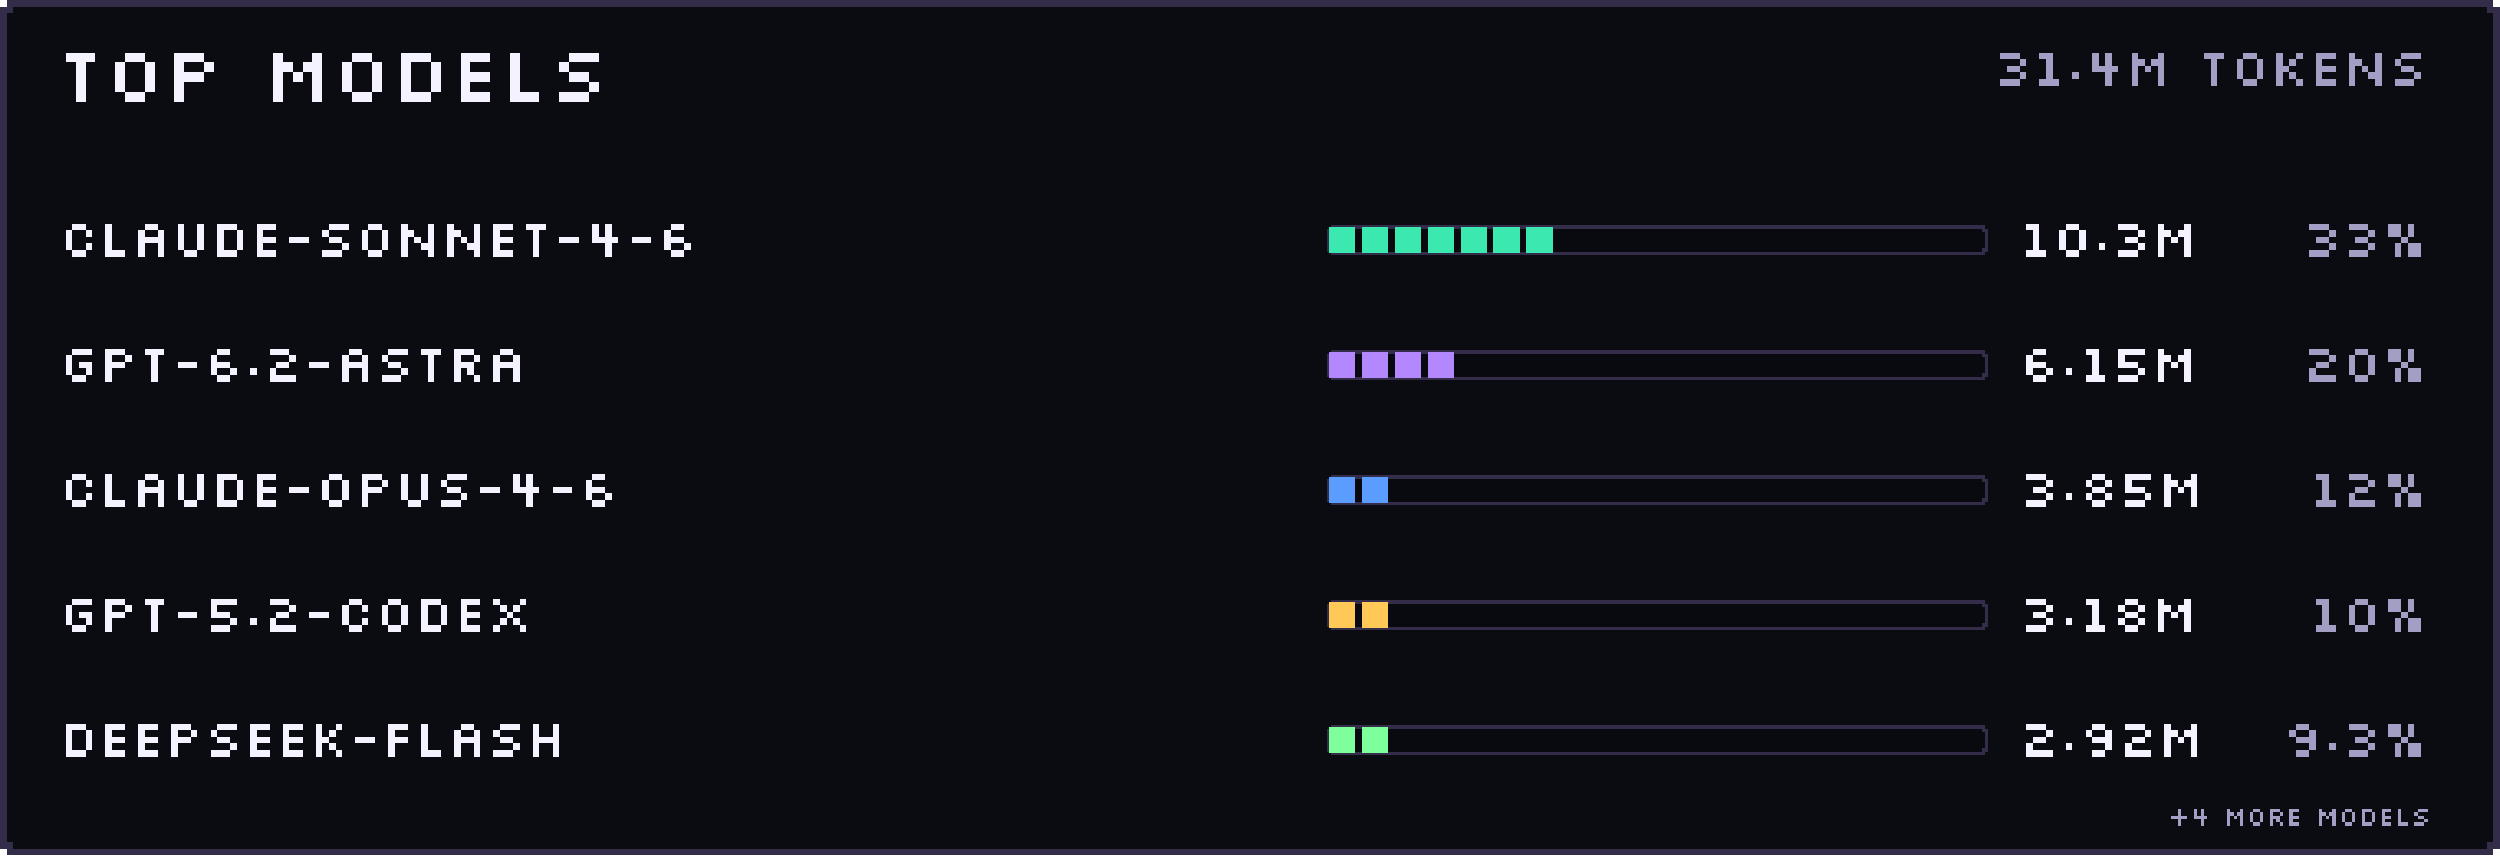
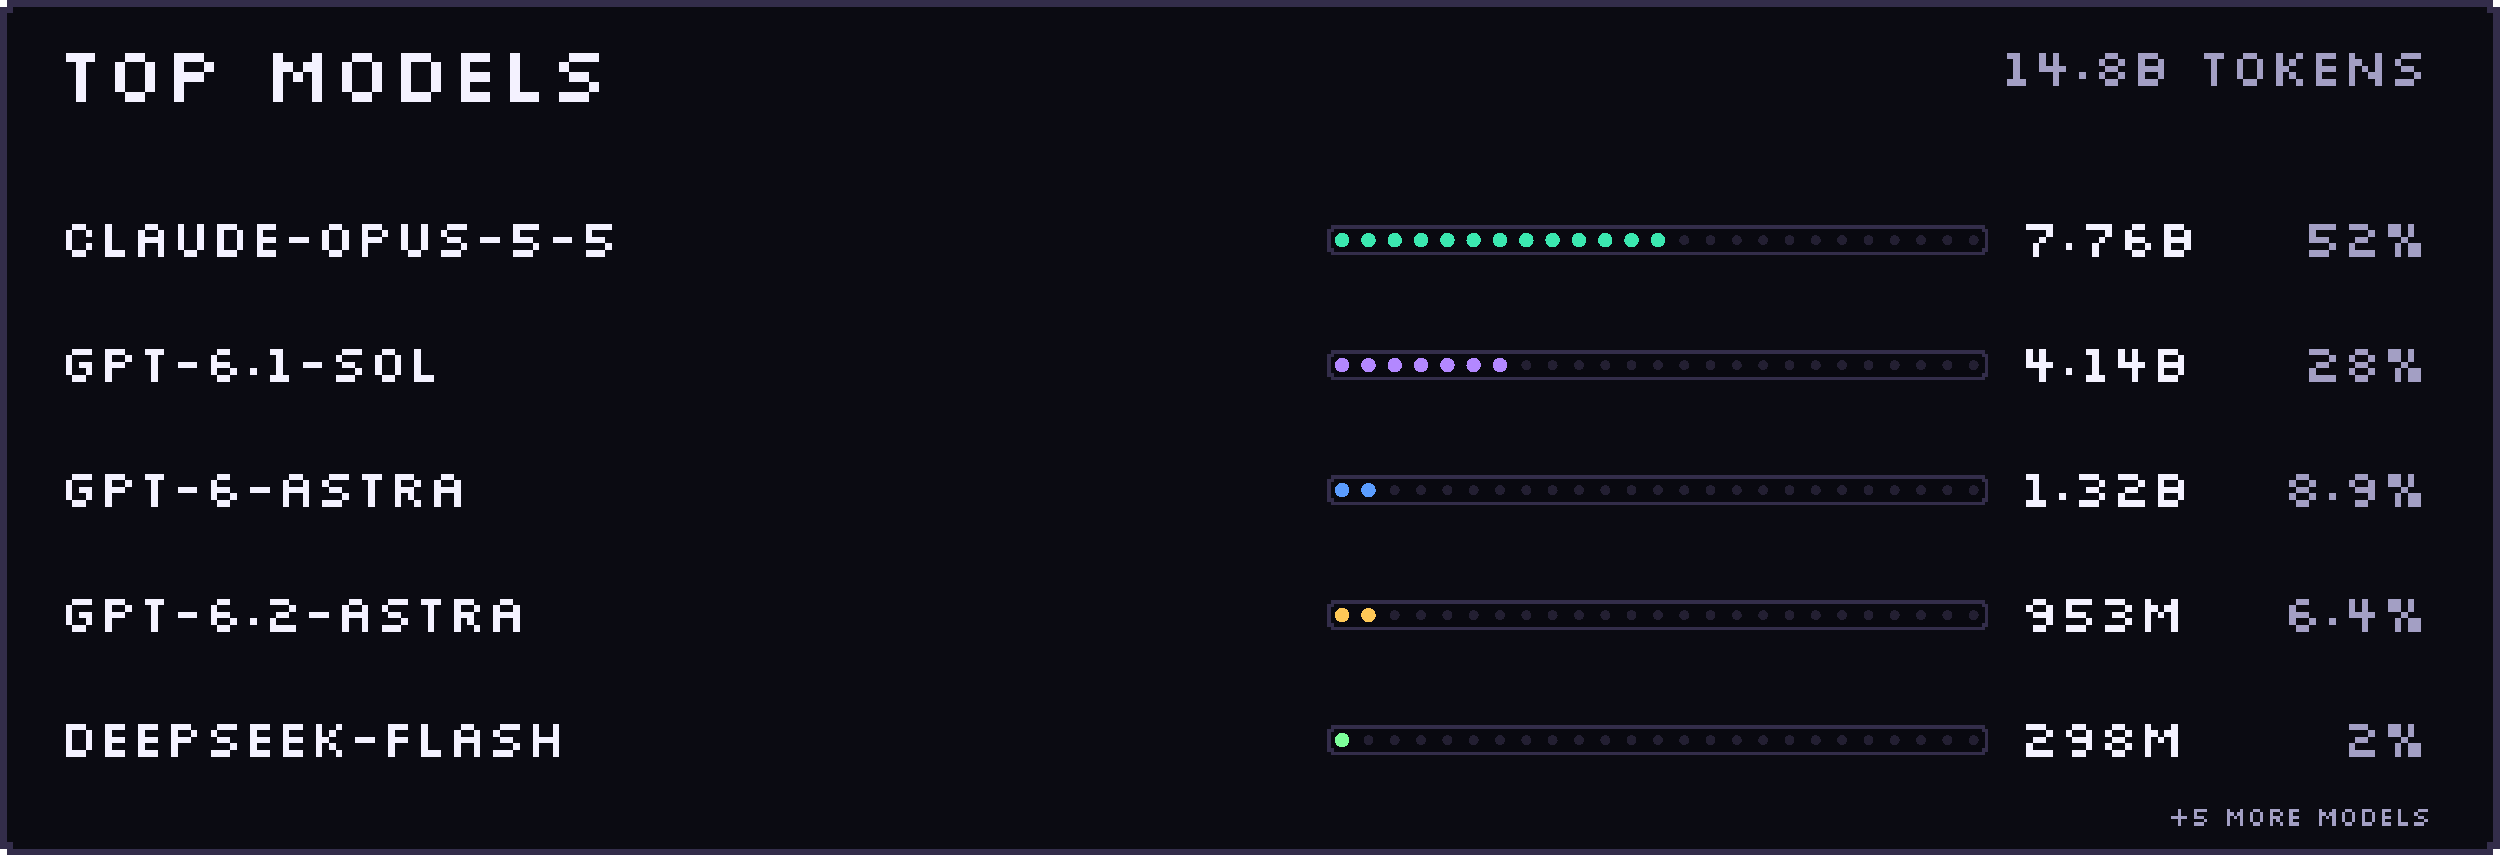
<svg xmlns="http://www.w3.org/2000/svg" width="760" height="260" viewBox="0 0 760 260" role="img" aria-labelledby="ti-chart-title ti-chart-desc">
  <g shape-rendering="crispEdges">
    <path d="M2 0h756v2h2v256h-2v2h-756v-2h-2v-256h2z" fill="#0b0b12" />
    <path d="M3 1h754v2h2v254h-2v2h-754v-2h-2v-254h2z" fill="none" stroke="#332d4a" stroke-width="2" shape-rendering="crispEdges" />
    <path d="M20 16h9v3h-9zM23 19h3v3h-3zM23 22h3v3h-3zM23 25h3v3h-3zM23 28h3v3h-3zM38 16h6v3h-6zM35 19h3v3h-3zM44 19h3v3h-3zM35 22h3v3h-3zM44 22h3v3h-3zM35 25h3v3h-3zM44 25h3v3h-3zM38 28h6v3h-6zM53 16h9v3h-9zM53 19h3v3h-3zM62 19h3v3h-3zM53 22h9v3h-9zM53 25h3v3h-3zM53 28h3v3h-3zM83 16h3v3h-3zM95 16h3v3h-3zM83 19h6v3h-6zM92 19h6v3h-6zM83 22h3v3h-3zM89 22h3v3h-3zM95 22h3v3h-3zM83 25h3v3h-3zM95 25h3v3h-3zM83 28h3v3h-3zM95 28h3v3h-3zM107 16h6v3h-6zM104 19h3v3h-3zM113 19h3v3h-3zM104 22h3v3h-3zM113 22h3v3h-3zM104 25h3v3h-3zM113 25h3v3h-3zM107 28h6v3h-6zM122 16h9v3h-9zM122 19h3v3h-3zM131 19h3v3h-3zM122 22h3v3h-3zM131 22h3v3h-3zM122 25h3v3h-3zM131 25h3v3h-3zM122 28h9v3h-9zM140 16h9v3h-9zM140 19h3v3h-3zM140 22h9v3h-9zM140 25h3v3h-3zM140 28h9v3h-9zM155 16h3v3h-3zM155 19h3v3h-3zM155 22h3v3h-3zM155 25h3v3h-3zM155 28h9v3h-9zM173 16h9v3h-9zM170 19h3v3h-3zM173 22h6v3h-6zM179 25h3v3h-3zM170 28h9v3h-9z" fill="#f4f2ff" shape-rendering="crispEdges" />
-     <path d="M608 16h6v2h-6zM614 18h2v2h-2zM610 20h4v2h-4zM614 22h2v2h-2zM608 24h6v2h-6zM620 16h4v2h-4zM622 18h2v2h-2zM622 20h2v2h-2zM622 22h2v2h-2zM620 24h6v2h-6zM630 22h2v2h-2zM636 16h2v2h-2zM640 16h2v2h-2zM636 18h2v2h-2zM640 18h2v2h-2zM636 20h8v2h-8zM640 22h2v2h-2zM640 24h2v2h-2zM648 16h2v2h-2zM656 16h2v2h-2zM648 18h4v2h-4zM654 18h4v2h-4zM648 20h2v2h-2zM652 20h2v2h-2zM656 20h2v2h-2zM648 22h2v2h-2zM656 22h2v2h-2zM648 24h2v2h-2zM656 24h2v2h-2zM670 16h6v2h-6zM672 18h2v2h-2zM672 20h2v2h-2zM672 22h2v2h-2zM672 24h2v2h-2zM682 16h4v2h-4zM680 18h2v2h-2zM686 18h2v2h-2zM680 20h2v2h-2zM686 20h2v2h-2zM680 22h2v2h-2zM686 22h2v2h-2zM682 24h4v2h-4zM692 16h2v2h-2zM698 16h2v2h-2zM692 18h2v2h-2zM696 18h2v2h-2zM692 20h4v2h-4zM692 22h2v2h-2zM696 22h2v2h-2zM692 24h2v2h-2zM698 24h2v2h-2zM704 16h6v2h-6zM704 18h2v2h-2zM704 20h6v2h-6zM704 22h2v2h-2zM704 24h6v2h-6zM714 16h2v2h-2zM722 16h2v2h-2zM714 18h4v2h-4zM722 18h2v2h-2zM714 20h2v2h-2zM718 20h2v2h-2zM722 20h2v2h-2zM714 22h2v2h-2zM720 22h4v2h-4zM714 24h2v2h-2zM722 24h2v2h-2zM730 16h6v2h-6zM728 18h2v2h-2zM730 20h4v2h-4zM734 22h2v2h-2zM728 24h6v2h-6z" fill="#a39fc4" shape-rendering="crispEdges" />
-     <path d="M662 246h1v1h-1zM662 247h1v1h-1zM660 248h5v1h-5zM662 249h1v1h-1zM662 250h1v1h-1zM667 246h1v1h-1zM669 246h1v1h-1zM667 247h1v1h-1zM669 247h1v1h-1zM667 248h4v1h-4zM669 249h1v1h-1zM669 250h1v1h-1zM677 246h1v1h-1zM681 246h1v1h-1zM677 247h2v1h-2zM680 247h2v1h-2zM677 248h1v1h-1zM679 248h1v1h-1zM681 248h1v1h-1zM677 249h1v1h-1zM681 249h1v1h-1zM677 250h1v1h-1zM681 250h1v1h-1zM685 246h2v1h-2zM684 247h1v1h-1zM687 247h1v1h-1zM684 248h1v1h-1zM687 248h1v1h-1zM684 249h1v1h-1zM687 249h1v1h-1zM685 250h2v1h-2zM690 246h3v1h-3zM690 247h1v1h-1zM693 247h1v1h-1zM690 248h3v1h-3zM690 249h1v1h-1zM692 249h1v1h-1zM690 250h1v1h-1zM693 250h1v1h-1zM696 246h3v1h-3zM696 247h1v1h-1zM696 248h3v1h-3zM696 249h1v1h-1zM696 250h3v1h-3zM705 246h1v1h-1zM709 246h1v1h-1zM705 247h2v1h-2zM708 247h2v1h-2zM705 248h1v1h-1zM707 248h1v1h-1zM709 248h1v1h-1zM705 249h1v1h-1zM709 249h1v1h-1zM705 250h1v1h-1zM709 250h1v1h-1zM713 246h2v1h-2zM712 247h1v1h-1zM715 247h1v1h-1zM712 248h1v1h-1zM715 248h1v1h-1zM712 249h1v1h-1zM715 249h1v1h-1zM713 250h2v1h-2zM718 246h3v1h-3zM718 247h1v1h-1zM721 247h1v1h-1zM718 248h1v1h-1zM721 248h1v1h-1zM718 249h1v1h-1zM721 249h1v1h-1zM718 250h3v1h-3zM724 246h3v1h-3zM724 247h1v1h-1zM724 248h3v1h-3zM724 249h1v1h-1zM724 250h3v1h-3zM729 246h1v1h-1zM729 247h1v1h-1zM729 248h1v1h-1zM729 249h1v1h-1zM729 250h3v1h-3zM735 246h3v1h-3zM734 247h1v1h-1zM735 248h2v1h-2zM737 249h1v1h-1zM734 250h3v1h-3z" fill="#a39fc4" shape-rendering="crispEdges" />
-     <path d="M22 68h4v2h-4zM20 70h2v2h-2zM26 70h2v2h-2zM20 72h2v2h-2zM20 74h2v2h-2zM26 74h2v2h-2zM22 76h4v2h-4zM32 68h2v2h-2zM32 70h2v2h-2zM32 72h2v2h-2zM32 74h2v2h-2zM32 76h6v2h-6zM44 68h4v2h-4zM42 70h2v2h-2zM48 70h2v2h-2zM42 72h8v2h-8zM42 74h2v2h-2zM48 74h2v2h-2zM42 76h2v2h-2zM48 76h2v2h-2zM54 68h2v2h-2zM60 68h2v2h-2zM54 70h2v2h-2zM60 70h2v2h-2zM54 72h2v2h-2zM60 72h2v2h-2zM54 74h2v2h-2zM60 74h2v2h-2zM56 76h4v2h-4zM66 68h6v2h-6zM66 70h2v2h-2zM72 70h2v2h-2zM66 72h2v2h-2zM72 72h2v2h-2zM66 74h2v2h-2zM72 74h2v2h-2zM66 76h6v2h-6zM78 68h6v2h-6zM78 70h2v2h-2zM78 72h6v2h-6zM78 74h2v2h-2zM78 76h6v2h-6zM88 72h6v2h-6zM100 68h6v2h-6zM98 70h2v2h-2zM100 72h4v2h-4zM104 74h2v2h-2zM98 76h6v2h-6zM112 68h4v2h-4zM110 70h2v2h-2zM116 70h2v2h-2zM110 72h2v2h-2zM116 72h2v2h-2zM110 74h2v2h-2zM116 74h2v2h-2zM112 76h4v2h-4zM122 68h2v2h-2zM130 68h2v2h-2zM122 70h4v2h-4zM130 70h2v2h-2zM122 72h2v2h-2zM126 72h2v2h-2zM130 72h2v2h-2zM122 74h2v2h-2zM128 74h4v2h-4zM122 76h2v2h-2zM130 76h2v2h-2zM136 68h2v2h-2zM144 68h2v2h-2zM136 70h4v2h-4zM144 70h2v2h-2zM136 72h2v2h-2zM140 72h2v2h-2zM144 72h2v2h-2zM136 74h2v2h-2zM142 74h4v2h-4zM136 76h2v2h-2zM144 76h2v2h-2zM150 68h6v2h-6zM150 70h2v2h-2zM150 72h6v2h-6zM150 74h2v2h-2zM150 76h6v2h-6zM160 68h6v2h-6zM162 70h2v2h-2zM162 72h2v2h-2zM162 74h2v2h-2zM162 76h2v2h-2zM170 72h6v2h-6zM180 68h2v2h-2zM184 68h2v2h-2zM180 70h2v2h-2zM184 70h2v2h-2zM180 72h8v2h-8zM184 74h2v2h-2zM184 76h2v2h-2zM192 72h6v2h-6zM204 68h4v2h-4zM202 70h2v2h-2zM202 72h6v2h-6zM202 74h2v2h-2zM208 74h2v2h-2zM204 76h4v2h-4z" fill="#f4f2ff" shape-rendering="crispEdges" />
+     <path d="M610 16h4v2h-4zM612 18h2v2h-2zM612 20h2v2h-2zM612 22h2v2h-2zM610 24h6v2h-6zM620 16h2v2h-2zM624 16h2v2h-2zM620 18h2v2h-2zM624 18h2v2h-2zM620 20h8v2h-8zM624 22h2v2h-2zM624 24h2v2h-2zM632 22h2v2h-2zM640 16h4v2h-4zM638 18h2v2h-2zM644 18h2v2h-2zM640 20h4v2h-4zM638 22h2v2h-2zM644 22h2v2h-2zM640 24h4v2h-4zM650 16h6v2h-6zM650 18h2v2h-2zM656 18h2v2h-2zM650 20h8v2h-8zM650 22h2v2h-2zM656 22h2v2h-2zM650 24h6v2h-6zM670 16h6v2h-6zM672 18h2v2h-2zM672 20h2v2h-2zM672 22h2v2h-2zM672 24h2v2h-2zM682 16h4v2h-4zM680 18h2v2h-2zM686 18h2v2h-2zM680 20h2v2h-2zM686 20h2v2h-2zM680 22h2v2h-2zM686 22h2v2h-2zM682 24h4v2h-4zM692 16h2v2h-2zM698 16h2v2h-2zM692 18h2v2h-2zM696 18h2v2h-2zM692 20h4v2h-4zM692 22h2v2h-2zM696 22h2v2h-2zM692 24h2v2h-2zM698 24h2v2h-2zM704 16h6v2h-6zM704 18h2v2h-2zM704 20h6v2h-6zM704 22h2v2h-2zM704 24h6v2h-6zM714 16h2v2h-2zM722 16h2v2h-2zM714 18h4v2h-4zM722 18h2v2h-2zM714 20h2v2h-2zM718 20h2v2h-2zM722 20h2v2h-2zM714 22h2v2h-2zM720 22h4v2h-4zM714 24h2v2h-2zM722 24h2v2h-2zM730 16h6v2h-6zM728 18h2v2h-2zM730 20h4v2h-4zM734 22h2v2h-2zM728 24h6v2h-6z" fill="#a39fc4" shape-rendering="crispEdges" />
+     <path d="M662 246h1v1h-1zM662 247h1v1h-1zM660 248h5v1h-5zM662 249h1v1h-1zM662 250h1v1h-1zM667 246h4v1h-4zM667 247h1v1h-1zM667 248h3v1h-3zM670 249h1v1h-1zM667 250h3v1h-3zM677 246h1v1h-1zM681 246h1v1h-1zM677 247h2v1h-2zM680 247h2v1h-2zM677 248h1v1h-1zM679 248h1v1h-1zM681 248h1v1h-1zM677 249h1v1h-1zM681 249h1v1h-1zM677 250h1v1h-1zM681 250h1v1h-1zM685 246h2v1h-2zM684 247h1v1h-1zM687 247h1v1h-1zM684 248h1v1h-1zM687 248h1v1h-1zM684 249h1v1h-1zM687 249h1v1h-1zM685 250h2v1h-2zM690 246h3v1h-3zM690 247h1v1h-1zM693 247h1v1h-1zM690 248h3v1h-3zM690 249h1v1h-1zM692 249h1v1h-1zM690 250h1v1h-1zM693 250h1v1h-1zM696 246h3v1h-3zM696 247h1v1h-1zM696 248h3v1h-3zM696 249h1v1h-1zM696 250h3v1h-3zM705 246h1v1h-1zM709 246h1v1h-1zM705 247h2v1h-2zM708 247h2v1h-2zM705 248h1v1h-1zM707 248h1v1h-1zM709 248h1v1h-1zM705 249h1v1h-1zM709 249h1v1h-1zM705 250h1v1h-1zM709 250h1v1h-1zM713 246h2v1h-2zM712 247h1v1h-1zM715 247h1v1h-1zM712 248h1v1h-1zM715 248h1v1h-1zM712 249h1v1h-1zM715 249h1v1h-1zM713 250h2v1h-2zM718 246h3v1h-3zM718 247h1v1h-1zM721 247h1v1h-1zM718 248h1v1h-1zM721 248h1v1h-1zM718 249h1v1h-1zM721 249h1v1h-1zM718 250h3v1h-3zM724 246h3v1h-3zM724 247h1v1h-1zM724 248h3v1h-3zM724 249h1v1h-1zM724 250h3v1h-3zM729 246h1v1h-1zM729 247h1v1h-1zM729 248h1v1h-1zM729 249h1v1h-1zM729 250h3v1h-3zM735 246h3v1h-3zM734 247h1v1h-1zM735 248h2v1h-2zM737 249h1v1h-1zM734 250h3v1h-3z" fill="#a39fc4" shape-rendering="crispEdges" />
+     <path d="M22 68h4v2h-4zM20 70h2v2h-2zM26 70h2v2h-2zM20 72h2v2h-2zM20 74h2v2h-2zM26 74h2v2h-2zM22 76h4v2h-4zM32 68h2v2h-2zM32 70h2v2h-2zM32 72h2v2h-2zM32 74h2v2h-2zM32 76h6v2h-6zM44 68h4v2h-4zM42 70h2v2h-2zM48 70h2v2h-2zM42 72h8v2h-8zM42 74h2v2h-2zM48 74h2v2h-2zM42 76h2v2h-2zM48 76h2v2h-2zM54 68h2v2h-2zM60 68h2v2h-2zM54 70h2v2h-2zM60 70h2v2h-2zM54 72h2v2h-2zM60 72h2v2h-2zM54 74h2v2h-2zM60 74h2v2h-2zM56 76h4v2h-4zM66 68h6v2h-6zM66 70h2v2h-2zM72 70h2v2h-2zM66 72h2v2h-2zM72 72h2v2h-2zM66 74h2v2h-2zM72 74h2v2h-2zM66 76h6v2h-6zM78 68h6v2h-6zM78 70h2v2h-2zM78 72h6v2h-6zM78 74h2v2h-2zM78 76h6v2h-6zM88 72h6v2h-6zM100 68h4v2h-4zM98 70h2v2h-2zM104 70h2v2h-2zM98 72h2v2h-2zM104 72h2v2h-2zM98 74h2v2h-2zM104 74h2v2h-2zM100 76h4v2h-4zM110 68h6v2h-6zM110 70h2v2h-2zM116 70h2v2h-2zM110 72h6v2h-6zM110 74h2v2h-2zM110 76h2v2h-2zM122 68h2v2h-2zM128 68h2v2h-2zM122 70h2v2h-2zM128 70h2v2h-2zM122 72h2v2h-2zM128 72h2v2h-2zM122 74h2v2h-2zM128 74h2v2h-2zM124 76h4v2h-4zM136 68h6v2h-6zM134 70h2v2h-2zM136 72h4v2h-4zM140 74h2v2h-2zM134 76h6v2h-6zM146 72h6v2h-6zM156 68h8v2h-8zM156 70h2v2h-2zM156 72h6v2h-6zM162 74h2v2h-2zM156 76h6v2h-6zM168 72h6v2h-6zM178 68h8v2h-8zM178 70h2v2h-2zM178 72h6v2h-6zM184 74h2v2h-2zM178 76h6v2h-6z" fill="#f4f2ff" shape-rendering="crispEdges" />
    <path d="M405 69h198v1h1v6h-1v1h-198v-1h-1v-6h1z" fill="#090910" />
    <path d="M405 69h198v1h1v6h-1v1h-198v-1h-1v-6h1z" fill="none" stroke="#332d4a" stroke-width="1" shape-rendering="crispEdges" />
-     <rect x="404" y="69" width="8" height="8" fill="#3be8b0" />
-     <rect x="414" y="69" width="8" height="8" fill="#3be8b0" />
-     <rect x="424" y="69" width="8" height="8" fill="#3be8b0" />
-     <rect x="434" y="69" width="8" height="8" fill="#3be8b0" />
-     <rect x="444" y="69" width="8" height="8" fill="#3be8b0" />
-     <rect x="454" y="69" width="8" height="8" fill="#3be8b0" />
-     <rect x="464" y="69" width="8" height="8" fill="#3be8b0" />
-     <path d="M616 68h4v2h-4zM618 70h2v2h-2zM618 72h2v2h-2zM618 74h2v2h-2zM616 76h6v2h-6zM628 68h4v2h-4zM626 70h2v2h-2zM632 70h2v2h-2zM626 72h2v2h-2zM632 72h2v2h-2zM626 74h2v2h-2zM632 74h2v2h-2zM628 76h4v2h-4zM638 74h2v2h-2zM644 68h6v2h-6zM650 70h2v2h-2zM646 72h4v2h-4zM650 74h2v2h-2zM644 76h6v2h-6zM656 68h2v2h-2zM664 68h2v2h-2zM656 70h4v2h-4zM662 70h4v2h-4zM656 72h2v2h-2zM660 72h2v2h-2zM664 72h2v2h-2zM656 74h2v2h-2zM664 74h2v2h-2zM656 76h2v2h-2zM664 76h2v2h-2z" fill="#f4f2ff" shape-rendering="crispEdges" />
-     <path d="M702 68h6v2h-6zM708 70h2v2h-2zM704 72h4v2h-4zM708 74h2v2h-2zM702 76h6v2h-6zM714 68h6v2h-6zM720 70h2v2h-2zM716 72h4v2h-4zM720 74h2v2h-2zM714 76h6v2h-6zM726 68h4v2h-4zM732 68h2v2h-2zM726 70h4v2h-4zM732 70h2v2h-2zM730 72h2v2h-2zM728 74h2v2h-2zM732 74h4v2h-4zM728 76h2v2h-2zM732 76h4v2h-4z" fill="#a39fc4" shape-rendering="crispEdges" />
-     <path d="M22 106h6v2h-6zM20 108h2v2h-2zM20 110h2v2h-2zM24 110h4v2h-4zM20 112h2v2h-2zM26 112h2v2h-2zM22 114h4v2h-4zM32 106h6v2h-6zM32 108h2v2h-2zM38 108h2v2h-2zM32 110h6v2h-6zM32 112h2v2h-2zM32 114h2v2h-2zM44 106h6v2h-6zM46 108h2v2h-2zM46 110h2v2h-2zM46 112h2v2h-2zM46 114h2v2h-2zM54 110h6v2h-6zM66 106h4v2h-4zM64 108h2v2h-2zM64 110h6v2h-6zM64 112h2v2h-2zM70 112h2v2h-2zM66 114h4v2h-4zM76 112h2v2h-2zM82 106h6v2h-6zM88 108h2v2h-2zM84 110h4v2h-4zM82 112h2v2h-2zM82 114h8v2h-8zM94 110h6v2h-6zM106 106h4v2h-4zM104 108h2v2h-2zM110 108h2v2h-2zM104 110h8v2h-8zM104 112h2v2h-2zM110 112h2v2h-2zM104 114h2v2h-2zM110 114h2v2h-2zM118 106h6v2h-6zM116 108h2v2h-2zM118 110h4v2h-4zM122 112h2v2h-2zM116 114h6v2h-6zM128 106h6v2h-6zM130 108h2v2h-2zM130 110h2v2h-2zM130 112h2v2h-2zM130 114h2v2h-2zM138 106h6v2h-6zM138 108h2v2h-2zM144 108h2v2h-2zM138 110h6v2h-6zM138 112h2v2h-2zM142 112h2v2h-2zM138 114h2v2h-2zM144 114h2v2h-2zM152 106h4v2h-4zM150 108h2v2h-2zM156 108h2v2h-2zM150 110h8v2h-8zM150 112h2v2h-2zM156 112h2v2h-2zM150 114h2v2h-2zM156 114h2v2h-2z" fill="#f4f2ff" shape-rendering="crispEdges" />
+     <g fill="#332d4a" opacity="0.6">
+       <circle cx="512" cy="73" r="1.5" />
+       <circle cx="520" cy="73" r="1.5" />
+       <circle cx="528" cy="73" r="1.5" />
+       <circle cx="536" cy="73" r="1.5" />
+       <circle cx="544" cy="73" r="1.5" />
+       <circle cx="552" cy="73" r="1.5" />
+       <circle cx="560" cy="73" r="1.5" />
+       <circle cx="568" cy="73" r="1.5" />
+       <circle cx="576" cy="73" r="1.5" />
+       <circle cx="584" cy="73" r="1.5" />
+       <circle cx="592" cy="73" r="1.5" />
+       <circle cx="600" cy="73" r="1.5" />
+     </g>
+     <g fill="#3be8b0">
+       <circle cx="408" cy="73" r="2.2" />
+       <circle cx="416" cy="73" r="2.2" />
+       <circle cx="424" cy="73" r="2.2" />
+       <circle cx="432" cy="73" r="2.2" />
+       <circle cx="440" cy="73" r="2.2" />
+       <circle cx="448" cy="73" r="2.2" />
+       <circle cx="456" cy="73" r="2.2" />
+       <circle cx="464" cy="73" r="2.2" />
+       <circle cx="472" cy="73" r="2.2" />
+       <circle cx="480" cy="73" r="2.2" />
+       <circle cx="488" cy="73" r="2.2" />
+       <circle cx="496" cy="73" r="2.2" />
+       <circle cx="504" cy="73" r="2.2" />
+     </g>
+     <path d="M616 68h8v2h-8zM622 70h2v2h-2zM620 72h2v2h-2zM618 74h2v2h-2zM618 76h2v2h-2zM628 74h2v2h-2zM634 68h8v2h-8zM640 70h2v2h-2zM638 72h2v2h-2zM636 74h2v2h-2zM636 76h2v2h-2zM648 68h4v2h-4zM646 70h2v2h-2zM646 72h6v2h-6zM646 74h2v2h-2zM652 74h2v2h-2zM648 76h4v2h-4zM658 68h6v2h-6zM658 70h2v2h-2zM664 70h2v2h-2zM658 72h8v2h-8zM658 74h2v2h-2zM664 74h2v2h-2zM658 76h6v2h-6z" fill="#f4f2ff" shape-rendering="crispEdges" />
+     <path d="M702 68h8v2h-8zM702 70h2v2h-2zM702 72h6v2h-6zM708 74h2v2h-2zM702 76h6v2h-6zM714 68h6v2h-6zM720 70h2v2h-2zM716 72h4v2h-4zM714 74h2v2h-2zM714 76h8v2h-8zM726 68h4v2h-4zM732 68h2v2h-2zM726 70h4v2h-4zM732 70h2v2h-2zM730 72h2v2h-2zM728 74h2v2h-2zM732 74h4v2h-4zM728 76h2v2h-2zM732 76h4v2h-4z" fill="#a39fc4" shape-rendering="crispEdges" />
+     <path d="M22 106h6v2h-6zM20 108h2v2h-2zM20 110h2v2h-2zM24 110h4v2h-4zM20 112h2v2h-2zM26 112h2v2h-2zM22 114h4v2h-4zM32 106h6v2h-6zM32 108h2v2h-2zM38 108h2v2h-2zM32 110h6v2h-6zM32 112h2v2h-2zM32 114h2v2h-2zM44 106h6v2h-6zM46 108h2v2h-2zM46 110h2v2h-2zM46 112h2v2h-2zM46 114h2v2h-2zM54 110h6v2h-6zM66 106h4v2h-4zM64 108h2v2h-2zM64 110h6v2h-6zM64 112h2v2h-2zM70 112h2v2h-2zM66 114h4v2h-4zM76 112h2v2h-2zM82 106h4v2h-4zM84 108h2v2h-2zM84 110h2v2h-2zM84 112h2v2h-2zM82 114h6v2h-6zM92 110h6v2h-6zM104 106h6v2h-6zM102 108h2v2h-2zM104 110h4v2h-4zM108 112h2v2h-2zM102 114h6v2h-6zM116 106h4v2h-4zM114 108h2v2h-2zM120 108h2v2h-2zM114 110h2v2h-2zM120 110h2v2h-2zM114 112h2v2h-2zM120 112h2v2h-2zM116 114h4v2h-4zM126 106h2v2h-2zM126 108h2v2h-2zM126 110h2v2h-2zM126 112h2v2h-2zM126 114h6v2h-6z" fill="#f4f2ff" shape-rendering="crispEdges" />
    <path d="M405 107h198v1h1v6h-1v1h-198v-1h-1v-6h1z" fill="#090910" />
    <path d="M405 107h198v1h1v6h-1v1h-198v-1h-1v-6h1z" fill="none" stroke="#332d4a" stroke-width="1" shape-rendering="crispEdges" />
-     <rect x="404" y="107" width="8" height="8" fill="#b388ff" />
-     <rect x="414" y="107" width="8" height="8" fill="#b388ff" />
-     <rect x="424" y="107" width="8" height="8" fill="#b388ff" />
-     <rect x="434" y="107" width="8" height="8" fill="#b388ff" />
-     <path d="M618 106h4v2h-4zM616 108h2v2h-2zM616 110h6v2h-6zM616 112h2v2h-2zM622 112h2v2h-2zM618 114h4v2h-4zM628 112h2v2h-2zM634 106h4v2h-4zM636 108h2v2h-2zM636 110h2v2h-2zM636 112h2v2h-2zM634 114h6v2h-6zM644 106h8v2h-8zM644 108h2v2h-2zM644 110h6v2h-6zM650 112h2v2h-2zM644 114h6v2h-6zM656 106h2v2h-2zM664 106h2v2h-2zM656 108h4v2h-4zM662 108h4v2h-4zM656 110h2v2h-2zM660 110h2v2h-2zM664 110h2v2h-2zM656 112h2v2h-2zM664 112h2v2h-2zM656 114h2v2h-2zM664 114h2v2h-2z" fill="#f4f2ff" shape-rendering="crispEdges" />
-     <path d="M702 106h6v2h-6zM708 108h2v2h-2zM704 110h4v2h-4zM702 112h2v2h-2zM702 114h8v2h-8zM716 106h4v2h-4zM714 108h2v2h-2zM720 108h2v2h-2zM714 110h2v2h-2zM720 110h2v2h-2zM714 112h2v2h-2zM720 112h2v2h-2zM716 114h4v2h-4zM726 106h4v2h-4zM732 106h2v2h-2zM726 108h4v2h-4zM732 108h2v2h-2zM730 110h2v2h-2zM728 112h2v2h-2zM732 112h4v2h-4zM728 114h2v2h-2zM732 114h4v2h-4z" fill="#a39fc4" shape-rendering="crispEdges" />
-     <path d="M22 144h4v2h-4zM20 146h2v2h-2zM26 146h2v2h-2zM20 148h2v2h-2zM20 150h2v2h-2zM26 150h2v2h-2zM22 152h4v2h-4zM32 144h2v2h-2zM32 146h2v2h-2zM32 148h2v2h-2zM32 150h2v2h-2zM32 152h6v2h-6zM44 144h4v2h-4zM42 146h2v2h-2zM48 146h2v2h-2zM42 148h8v2h-8zM42 150h2v2h-2zM48 150h2v2h-2zM42 152h2v2h-2zM48 152h2v2h-2zM54 144h2v2h-2zM60 144h2v2h-2zM54 146h2v2h-2zM60 146h2v2h-2zM54 148h2v2h-2zM60 148h2v2h-2zM54 150h2v2h-2zM60 150h2v2h-2zM56 152h4v2h-4zM66 144h6v2h-6zM66 146h2v2h-2zM72 146h2v2h-2zM66 148h2v2h-2zM72 148h2v2h-2zM66 150h2v2h-2zM72 150h2v2h-2zM66 152h6v2h-6zM78 144h6v2h-6zM78 146h2v2h-2zM78 148h6v2h-6zM78 150h2v2h-2zM78 152h6v2h-6zM88 148h6v2h-6zM100 144h4v2h-4zM98 146h2v2h-2zM104 146h2v2h-2zM98 148h2v2h-2zM104 148h2v2h-2zM98 150h2v2h-2zM104 150h2v2h-2zM100 152h4v2h-4zM110 144h6v2h-6zM110 146h2v2h-2zM116 146h2v2h-2zM110 148h6v2h-6zM110 150h2v2h-2zM110 152h2v2h-2zM122 144h2v2h-2zM128 144h2v2h-2zM122 146h2v2h-2zM128 146h2v2h-2zM122 148h2v2h-2zM128 148h2v2h-2zM122 150h2v2h-2zM128 150h2v2h-2zM124 152h4v2h-4zM136 144h6v2h-6zM134 146h2v2h-2zM136 148h4v2h-4zM140 150h2v2h-2zM134 152h6v2h-6zM146 148h6v2h-6zM156 144h2v2h-2zM160 144h2v2h-2zM156 146h2v2h-2zM160 146h2v2h-2zM156 148h8v2h-8zM160 150h2v2h-2zM160 152h2v2h-2zM168 148h6v2h-6zM180 144h4v2h-4zM178 146h2v2h-2zM178 148h6v2h-6zM178 150h2v2h-2zM184 150h2v2h-2zM180 152h4v2h-4z" fill="#f4f2ff" shape-rendering="crispEdges" />
+     <g fill="#332d4a" opacity="0.6">
+       <circle cx="464" cy="111" r="1.5" />
+       <circle cx="472" cy="111" r="1.5" />
+       <circle cx="480" cy="111" r="1.5" />
+       <circle cx="488" cy="111" r="1.5" />
+       <circle cx="496" cy="111" r="1.5" />
+       <circle cx="504" cy="111" r="1.5" />
+       <circle cx="512" cy="111" r="1.5" />
+       <circle cx="520" cy="111" r="1.5" />
+       <circle cx="528" cy="111" r="1.5" />
+       <circle cx="536" cy="111" r="1.5" />
+       <circle cx="544" cy="111" r="1.5" />
+       <circle cx="552" cy="111" r="1.5" />
+       <circle cx="560" cy="111" r="1.5" />
+       <circle cx="568" cy="111" r="1.5" />
+       <circle cx="576" cy="111" r="1.5" />
+       <circle cx="584" cy="111" r="1.5" />
+       <circle cx="592" cy="111" r="1.5" />
+       <circle cx="600" cy="111" r="1.5" />
+     </g>
+     <g fill="#b388ff">
+       <circle cx="408" cy="111" r="2.2" />
+       <circle cx="416" cy="111" r="2.2" />
+       <circle cx="424" cy="111" r="2.2" />
+       <circle cx="432" cy="111" r="2.2" />
+       <circle cx="440" cy="111" r="2.2" />
+       <circle cx="448" cy="111" r="2.2" />
+       <circle cx="456" cy="111" r="2.2" />
+     </g>
+     <path d="M616 106h2v2h-2zM620 106h2v2h-2zM616 108h2v2h-2zM620 108h2v2h-2zM616 110h8v2h-8zM620 112h2v2h-2zM620 114h2v2h-2zM628 112h2v2h-2zM634 106h4v2h-4zM636 108h2v2h-2zM636 110h2v2h-2zM636 112h2v2h-2zM634 114h6v2h-6zM644 106h2v2h-2zM648 106h2v2h-2zM644 108h2v2h-2zM648 108h2v2h-2zM644 110h8v2h-8zM648 112h2v2h-2zM648 114h2v2h-2zM656 106h6v2h-6zM656 108h2v2h-2zM662 108h2v2h-2zM656 110h8v2h-8zM656 112h2v2h-2zM662 112h2v2h-2zM656 114h6v2h-6z" fill="#f4f2ff" shape-rendering="crispEdges" />
+     <path d="M702 106h6v2h-6zM708 108h2v2h-2zM704 110h4v2h-4zM702 112h2v2h-2zM702 114h8v2h-8zM716 106h4v2h-4zM714 108h2v2h-2zM720 108h2v2h-2zM716 110h4v2h-4zM714 112h2v2h-2zM720 112h2v2h-2zM716 114h4v2h-4zM726 106h4v2h-4zM732 106h2v2h-2zM726 108h4v2h-4zM732 108h2v2h-2zM730 110h2v2h-2zM728 112h2v2h-2zM732 112h4v2h-4zM728 114h2v2h-2zM732 114h4v2h-4z" fill="#a39fc4" shape-rendering="crispEdges" />
+     <path d="M22 144h6v2h-6zM20 146h2v2h-2zM20 148h2v2h-2zM24 148h4v2h-4zM20 150h2v2h-2zM26 150h2v2h-2zM22 152h4v2h-4zM32 144h6v2h-6zM32 146h2v2h-2zM38 146h2v2h-2zM32 148h6v2h-6zM32 150h2v2h-2zM32 152h2v2h-2zM44 144h6v2h-6zM46 146h2v2h-2zM46 148h2v2h-2zM46 150h2v2h-2zM46 152h2v2h-2zM54 148h6v2h-6zM66 144h4v2h-4zM64 146h2v2h-2zM64 148h6v2h-6zM64 150h2v2h-2zM70 150h2v2h-2zM66 152h4v2h-4zM76 148h6v2h-6zM88 144h4v2h-4zM86 146h2v2h-2zM92 146h2v2h-2zM86 148h8v2h-8zM86 150h2v2h-2zM92 150h2v2h-2zM86 152h2v2h-2zM92 152h2v2h-2zM100 144h6v2h-6zM98 146h2v2h-2zM100 148h4v2h-4zM104 150h2v2h-2zM98 152h6v2h-6zM110 144h6v2h-6zM112 146h2v2h-2zM112 148h2v2h-2zM112 150h2v2h-2zM112 152h2v2h-2zM120 144h6v2h-6zM120 146h2v2h-2zM126 146h2v2h-2zM120 148h6v2h-6zM120 150h2v2h-2zM124 150h2v2h-2zM120 152h2v2h-2zM126 152h2v2h-2zM134 144h4v2h-4zM132 146h2v2h-2zM138 146h2v2h-2zM132 148h8v2h-8zM132 150h2v2h-2zM138 150h2v2h-2zM132 152h2v2h-2zM138 152h2v2h-2z" fill="#f4f2ff" shape-rendering="crispEdges" />
    <path d="M405 145h198v1h1v6h-1v1h-198v-1h-1v-6h1z" fill="#090910" />
    <path d="M405 145h198v1h1v6h-1v1h-198v-1h-1v-6h1z" fill="none" stroke="#332d4a" stroke-width="1" shape-rendering="crispEdges" />
-     <rect x="404" y="145" width="8" height="8" fill="#5b9dff" />
-     <rect x="414" y="145" width="8" height="8" fill="#5b9dff" />
-     <path d="M616 144h6v2h-6zM622 146h2v2h-2zM618 148h4v2h-4zM622 150h2v2h-2zM616 152h6v2h-6zM628 150h2v2h-2zM636 144h4v2h-4zM634 146h2v2h-2zM640 146h2v2h-2zM636 148h4v2h-4zM634 150h2v2h-2zM640 150h2v2h-2zM636 152h4v2h-4zM646 144h8v2h-8zM646 146h2v2h-2zM646 148h6v2h-6zM652 150h2v2h-2zM646 152h6v2h-6zM658 144h2v2h-2zM666 144h2v2h-2zM658 146h4v2h-4zM664 146h4v2h-4zM658 148h2v2h-2zM662 148h2v2h-2zM666 148h2v2h-2zM658 150h2v2h-2zM666 150h2v2h-2zM658 152h2v2h-2zM666 152h2v2h-2z" fill="#f4f2ff" shape-rendering="crispEdges" />
-     <path d="M704 144h4v2h-4zM706 146h2v2h-2zM706 148h2v2h-2zM706 150h2v2h-2zM704 152h6v2h-6zM714 144h6v2h-6zM720 146h2v2h-2zM716 148h4v2h-4zM714 150h2v2h-2zM714 152h8v2h-8zM726 144h4v2h-4zM732 144h2v2h-2zM726 146h4v2h-4zM732 146h2v2h-2zM730 148h2v2h-2zM728 150h2v2h-2zM732 150h4v2h-4zM728 152h2v2h-2zM732 152h4v2h-4z" fill="#a39fc4" shape-rendering="crispEdges" />
-     <path d="M22 182h6v2h-6zM20 184h2v2h-2zM20 186h2v2h-2zM24 186h4v2h-4zM20 188h2v2h-2zM26 188h2v2h-2zM22 190h4v2h-4zM32 182h6v2h-6zM32 184h2v2h-2zM38 184h2v2h-2zM32 186h6v2h-6zM32 188h2v2h-2zM32 190h2v2h-2zM44 182h6v2h-6zM46 184h2v2h-2zM46 186h2v2h-2zM46 188h2v2h-2zM46 190h2v2h-2zM54 186h6v2h-6zM64 182h8v2h-8zM64 184h2v2h-2zM64 186h6v2h-6zM70 188h2v2h-2zM64 190h6v2h-6zM76 188h2v2h-2zM82 182h6v2h-6zM88 184h2v2h-2zM84 186h4v2h-4zM82 188h2v2h-2zM82 190h8v2h-8zM94 186h6v2h-6zM106 182h4v2h-4zM104 184h2v2h-2zM110 184h2v2h-2zM104 186h2v2h-2zM104 188h2v2h-2zM110 188h2v2h-2zM106 190h4v2h-4zM118 182h4v2h-4zM116 184h2v2h-2zM122 184h2v2h-2zM116 186h2v2h-2zM122 186h2v2h-2zM116 188h2v2h-2zM122 188h2v2h-2zM118 190h4v2h-4zM128 182h6v2h-6zM128 184h2v2h-2zM134 184h2v2h-2zM128 186h2v2h-2zM134 186h2v2h-2zM128 188h2v2h-2zM134 188h2v2h-2zM128 190h6v2h-6zM140 182h6v2h-6zM140 184h2v2h-2zM140 186h6v2h-6zM140 188h2v2h-2zM140 190h6v2h-6zM150 182h2v2h-2zM158 182h2v2h-2zM152 184h2v2h-2zM156 184h2v2h-2zM154 186h2v2h-2zM152 188h2v2h-2zM156 188h2v2h-2zM150 190h2v2h-2zM158 190h2v2h-2z" fill="#f4f2ff" shape-rendering="crispEdges" />
+     <g fill="#332d4a" opacity="0.6">
+       <circle cx="424" cy="149" r="1.5" />
+       <circle cx="432" cy="149" r="1.5" />
+       <circle cx="440" cy="149" r="1.5" />
+       <circle cx="448" cy="149" r="1.5" />
+       <circle cx="456" cy="149" r="1.5" />
+       <circle cx="464" cy="149" r="1.5" />
+       <circle cx="472" cy="149" r="1.5" />
+       <circle cx="480" cy="149" r="1.5" />
+       <circle cx="488" cy="149" r="1.5" />
+       <circle cx="496" cy="149" r="1.5" />
+       <circle cx="504" cy="149" r="1.5" />
+       <circle cx="512" cy="149" r="1.5" />
+       <circle cx="520" cy="149" r="1.5" />
+       <circle cx="528" cy="149" r="1.5" />
+       <circle cx="536" cy="149" r="1.5" />
+       <circle cx="544" cy="149" r="1.5" />
+       <circle cx="552" cy="149" r="1.5" />
+       <circle cx="560" cy="149" r="1.5" />
+       <circle cx="568" cy="149" r="1.5" />
+       <circle cx="576" cy="149" r="1.5" />
+       <circle cx="584" cy="149" r="1.5" />
+       <circle cx="592" cy="149" r="1.5" />
+       <circle cx="600" cy="149" r="1.5" />
+     </g>
+     <g fill="#5b9dff">
+       <circle cx="408" cy="149" r="2.2" />
+       <circle cx="416" cy="149" r="2.2" />
+     </g>
+     <path d="M616 144h4v2h-4zM618 146h2v2h-2zM618 148h2v2h-2zM618 150h2v2h-2zM616 152h6v2h-6zM626 150h2v2h-2zM632 144h6v2h-6zM638 146h2v2h-2zM634 148h4v2h-4zM638 150h2v2h-2zM632 152h6v2h-6zM644 144h6v2h-6zM650 146h2v2h-2zM646 148h4v2h-4zM644 150h2v2h-2zM644 152h8v2h-8zM656 144h6v2h-6zM656 146h2v2h-2zM662 146h2v2h-2zM656 148h8v2h-8zM656 150h2v2h-2zM662 150h2v2h-2zM656 152h6v2h-6z" fill="#f4f2ff" shape-rendering="crispEdges" />
+     <path d="M698 144h4v2h-4zM696 146h2v2h-2zM702 146h2v2h-2zM698 148h4v2h-4zM696 150h2v2h-2zM702 150h2v2h-2zM698 152h4v2h-4zM708 150h2v2h-2zM716 144h4v2h-4zM714 146h2v2h-2zM720 146h2v2h-2zM716 148h6v2h-6zM720 150h2v2h-2zM716 152h4v2h-4zM726 144h4v2h-4zM732 144h2v2h-2zM726 146h4v2h-4zM732 146h2v2h-2zM730 148h2v2h-2zM728 150h2v2h-2zM732 150h4v2h-4zM728 152h2v2h-2zM732 152h4v2h-4z" fill="#a39fc4" shape-rendering="crispEdges" />
+     <path d="M22 182h6v2h-6zM20 184h2v2h-2zM20 186h2v2h-2zM24 186h4v2h-4zM20 188h2v2h-2zM26 188h2v2h-2zM22 190h4v2h-4zM32 182h6v2h-6zM32 184h2v2h-2zM38 184h2v2h-2zM32 186h6v2h-6zM32 188h2v2h-2zM32 190h2v2h-2zM44 182h6v2h-6zM46 184h2v2h-2zM46 186h2v2h-2zM46 188h2v2h-2zM46 190h2v2h-2zM54 186h6v2h-6zM66 182h4v2h-4zM64 184h2v2h-2zM64 186h6v2h-6zM64 188h2v2h-2zM70 188h2v2h-2zM66 190h4v2h-4zM76 188h2v2h-2zM82 182h6v2h-6zM88 184h2v2h-2zM84 186h4v2h-4zM82 188h2v2h-2zM82 190h8v2h-8zM94 186h6v2h-6zM106 182h4v2h-4zM104 184h2v2h-2zM110 184h2v2h-2zM104 186h8v2h-8zM104 188h2v2h-2zM110 188h2v2h-2zM104 190h2v2h-2zM110 190h2v2h-2zM118 182h6v2h-6zM116 184h2v2h-2zM118 186h4v2h-4zM122 188h2v2h-2zM116 190h6v2h-6zM128 182h6v2h-6zM130 184h2v2h-2zM130 186h2v2h-2zM130 188h2v2h-2zM130 190h2v2h-2zM138 182h6v2h-6zM138 184h2v2h-2zM144 184h2v2h-2zM138 186h6v2h-6zM138 188h2v2h-2zM142 188h2v2h-2zM138 190h2v2h-2zM144 190h2v2h-2zM152 182h4v2h-4zM150 184h2v2h-2zM156 184h2v2h-2zM150 186h8v2h-8zM150 188h2v2h-2zM156 188h2v2h-2zM150 190h2v2h-2zM156 190h2v2h-2z" fill="#f4f2ff" shape-rendering="crispEdges" />
    <path d="M405 183h198v1h1v6h-1v1h-198v-1h-1v-6h1z" fill="#090910" />
    <path d="M405 183h198v1h1v6h-1v1h-198v-1h-1v-6h1z" fill="none" stroke="#332d4a" stroke-width="1" shape-rendering="crispEdges" />
-     <rect x="404" y="183" width="8" height="8" fill="#ffc857" />
-     <rect x="414" y="183" width="8" height="8" fill="#ffc857" />
-     <path d="M616 182h6v2h-6zM622 184h2v2h-2zM618 186h4v2h-4zM622 188h2v2h-2zM616 190h6v2h-6zM628 188h2v2h-2zM634 182h4v2h-4zM636 184h2v2h-2zM636 186h2v2h-2zM636 188h2v2h-2zM634 190h6v2h-6zM646 182h4v2h-4zM644 184h2v2h-2zM650 184h2v2h-2zM646 186h4v2h-4zM644 188h2v2h-2zM650 188h2v2h-2zM646 190h4v2h-4zM656 182h2v2h-2zM664 182h2v2h-2zM656 184h4v2h-4zM662 184h4v2h-4zM656 186h2v2h-2zM660 186h2v2h-2zM664 186h2v2h-2zM656 188h2v2h-2zM664 188h2v2h-2zM656 190h2v2h-2zM664 190h2v2h-2z" fill="#f4f2ff" shape-rendering="crispEdges" />
-     <path d="M704 182h4v2h-4zM706 184h2v2h-2zM706 186h2v2h-2zM706 188h2v2h-2zM704 190h6v2h-6zM716 182h4v2h-4zM714 184h2v2h-2zM720 184h2v2h-2zM714 186h2v2h-2zM720 186h2v2h-2zM714 188h2v2h-2zM720 188h2v2h-2zM716 190h4v2h-4zM726 182h4v2h-4zM732 182h2v2h-2zM726 184h4v2h-4zM732 184h2v2h-2zM730 186h2v2h-2zM728 188h2v2h-2zM732 188h4v2h-4zM728 190h2v2h-2zM732 190h4v2h-4z" fill="#a39fc4" shape-rendering="crispEdges" />
+     <g fill="#332d4a" opacity="0.6">
+       <circle cx="424" cy="187" r="1.5" />
+       <circle cx="432" cy="187" r="1.5" />
+       <circle cx="440" cy="187" r="1.5" />
+       <circle cx="448" cy="187" r="1.5" />
+       <circle cx="456" cy="187" r="1.5" />
+       <circle cx="464" cy="187" r="1.5" />
+       <circle cx="472" cy="187" r="1.5" />
+       <circle cx="480" cy="187" r="1.5" />
+       <circle cx="488" cy="187" r="1.5" />
+       <circle cx="496" cy="187" r="1.5" />
+       <circle cx="504" cy="187" r="1.5" />
+       <circle cx="512" cy="187" r="1.5" />
+       <circle cx="520" cy="187" r="1.5" />
+       <circle cx="528" cy="187" r="1.5" />
+       <circle cx="536" cy="187" r="1.5" />
+       <circle cx="544" cy="187" r="1.5" />
+       <circle cx="552" cy="187" r="1.5" />
+       <circle cx="560" cy="187" r="1.5" />
+       <circle cx="568" cy="187" r="1.5" />
+       <circle cx="576" cy="187" r="1.5" />
+       <circle cx="584" cy="187" r="1.5" />
+       <circle cx="592" cy="187" r="1.5" />
+       <circle cx="600" cy="187" r="1.5" />
+     </g>
+     <g fill="#ffc857">
+       <circle cx="408" cy="187" r="2.2" />
+       <circle cx="416" cy="187" r="2.2" />
+     </g>
+     <path d="M618 182h4v2h-4zM616 184h2v2h-2zM622 184h2v2h-2zM618 186h6v2h-6zM622 188h2v2h-2zM618 190h4v2h-4zM628 182h8v2h-8zM628 184h2v2h-2zM628 186h6v2h-6zM634 188h2v2h-2zM628 190h6v2h-6zM640 182h6v2h-6zM646 184h2v2h-2zM642 186h4v2h-4zM646 188h2v2h-2zM640 190h6v2h-6zM652 182h2v2h-2zM660 182h2v2h-2zM652 184h4v2h-4zM658 184h4v2h-4zM652 186h2v2h-2zM656 186h2v2h-2zM660 186h2v2h-2zM652 188h2v2h-2zM660 188h2v2h-2zM652 190h2v2h-2zM660 190h2v2h-2z" fill="#f4f2ff" shape-rendering="crispEdges" />
+     <path d="M698 182h4v2h-4zM696 184h2v2h-2zM696 186h6v2h-6zM696 188h2v2h-2zM702 188h2v2h-2zM698 190h4v2h-4zM708 188h2v2h-2zM714 182h2v2h-2zM718 182h2v2h-2zM714 184h2v2h-2zM718 184h2v2h-2zM714 186h8v2h-8zM718 188h2v2h-2zM718 190h2v2h-2zM726 182h4v2h-4zM732 182h2v2h-2zM726 184h4v2h-4zM732 184h2v2h-2zM730 186h2v2h-2zM728 188h2v2h-2zM732 188h4v2h-4zM728 190h2v2h-2zM732 190h4v2h-4z" fill="#a39fc4" shape-rendering="crispEdges" />
    <path d="M20 220h6v2h-6zM20 222h2v2h-2zM26 222h2v2h-2zM20 224h2v2h-2zM26 224h2v2h-2zM20 226h2v2h-2zM26 226h2v2h-2zM20 228h6v2h-6zM32 220h6v2h-6zM32 222h2v2h-2zM32 224h6v2h-6zM32 226h2v2h-2zM32 228h6v2h-6zM42 220h6v2h-6zM42 222h2v2h-2zM42 224h6v2h-6zM42 226h2v2h-2zM42 228h6v2h-6zM52 220h6v2h-6zM52 222h2v2h-2zM58 222h2v2h-2zM52 224h6v2h-6zM52 226h2v2h-2zM52 228h2v2h-2zM66 220h6v2h-6zM64 222h2v2h-2zM66 224h4v2h-4zM70 226h2v2h-2zM64 228h6v2h-6zM76 220h6v2h-6zM76 222h2v2h-2zM76 224h6v2h-6zM76 226h2v2h-2zM76 228h6v2h-6zM86 220h6v2h-6zM86 222h2v2h-2zM86 224h6v2h-6zM86 226h2v2h-2zM86 228h6v2h-6zM96 220h2v2h-2zM102 220h2v2h-2zM96 222h2v2h-2zM100 222h2v2h-2zM96 224h4v2h-4zM96 226h2v2h-2zM100 226h2v2h-2zM96 228h2v2h-2zM102 228h2v2h-2zM108 224h6v2h-6zM118 220h6v2h-6zM118 222h2v2h-2zM118 224h6v2h-6zM118 226h2v2h-2zM118 228h2v2h-2zM128 220h2v2h-2zM128 222h2v2h-2zM128 224h2v2h-2zM128 226h2v2h-2zM128 228h6v2h-6zM140 220h4v2h-4zM138 222h2v2h-2zM144 222h2v2h-2zM138 224h8v2h-8zM138 226h2v2h-2zM144 226h2v2h-2zM138 228h2v2h-2zM144 228h2v2h-2zM152 220h6v2h-6zM150 222h2v2h-2zM152 224h4v2h-4zM156 226h2v2h-2zM150 228h6v2h-6zM162 220h2v2h-2zM168 220h2v2h-2zM162 222h2v2h-2zM168 222h2v2h-2zM162 224h8v2h-8zM162 226h2v2h-2zM168 226h2v2h-2zM162 228h2v2h-2zM168 228h2v2h-2z" fill="#f4f2ff" shape-rendering="crispEdges" />
    <path d="M405 221h198v1h1v6h-1v1h-198v-1h-1v-6h1z" fill="#090910" />
    <path d="M405 221h198v1h1v6h-1v1h-198v-1h-1v-6h1z" fill="none" stroke="#332d4a" stroke-width="1" shape-rendering="crispEdges" />
-     <rect x="404" y="221" width="8" height="8" fill="#7dff9b" />
-     <rect x="414" y="221" width="8" height="8" fill="#7dff9b" />
-     <path d="M616 220h6v2h-6zM622 222h2v2h-2zM618 224h4v2h-4zM616 226h2v2h-2zM616 228h8v2h-8zM628 226h2v2h-2zM636 220h4v2h-4zM634 222h2v2h-2zM640 222h2v2h-2zM636 224h6v2h-6zM640 226h2v2h-2zM636 228h4v2h-4zM646 220h6v2h-6zM652 222h2v2h-2zM648 224h4v2h-4zM646 226h2v2h-2zM646 228h8v2h-8zM658 220h2v2h-2zM666 220h2v2h-2zM658 222h4v2h-4zM664 222h4v2h-4zM658 224h2v2h-2zM662 224h2v2h-2zM666 224h2v2h-2zM658 226h2v2h-2zM666 226h2v2h-2zM658 228h2v2h-2zM666 228h2v2h-2z" fill="#f4f2ff" shape-rendering="crispEdges" />
-     <path d="M698 220h4v2h-4zM696 222h2v2h-2zM702 222h2v2h-2zM698 224h6v2h-6zM702 226h2v2h-2zM698 228h4v2h-4zM708 226h2v2h-2zM714 220h6v2h-6zM720 222h2v2h-2zM716 224h4v2h-4zM720 226h2v2h-2zM714 228h6v2h-6zM726 220h4v2h-4zM732 220h2v2h-2zM726 222h4v2h-4zM732 222h2v2h-2zM730 224h2v2h-2zM728 226h2v2h-2zM732 226h4v2h-4zM728 228h2v2h-2zM732 228h4v2h-4z" fill="#a39fc4" shape-rendering="crispEdges" />
+     <g fill="#332d4a" opacity="0.6">
+       <circle cx="416" cy="225" r="1.5" />
+       <circle cx="424" cy="225" r="1.5" />
+       <circle cx="432" cy="225" r="1.5" />
+       <circle cx="440" cy="225" r="1.5" />
+       <circle cx="448" cy="225" r="1.5" />
+       <circle cx="456" cy="225" r="1.5" />
+       <circle cx="464" cy="225" r="1.5" />
+       <circle cx="472" cy="225" r="1.5" />
+       <circle cx="480" cy="225" r="1.5" />
+       <circle cx="488" cy="225" r="1.5" />
+       <circle cx="496" cy="225" r="1.5" />
+       <circle cx="504" cy="225" r="1.5" />
+       <circle cx="512" cy="225" r="1.5" />
+       <circle cx="520" cy="225" r="1.5" />
+       <circle cx="528" cy="225" r="1.5" />
+       <circle cx="536" cy="225" r="1.5" />
+       <circle cx="544" cy="225" r="1.5" />
+       <circle cx="552" cy="225" r="1.5" />
+       <circle cx="560" cy="225" r="1.5" />
+       <circle cx="568" cy="225" r="1.5" />
+       <circle cx="576" cy="225" r="1.5" />
+       <circle cx="584" cy="225" r="1.5" />
+       <circle cx="592" cy="225" r="1.5" />
+       <circle cx="600" cy="225" r="1.5" />
+     </g>
+     <g fill="#7dff9b">
+       <circle cx="408" cy="225" r="2.2" />
+     </g>
+     <path d="M616 220h6v2h-6zM622 222h2v2h-2zM618 224h4v2h-4zM616 226h2v2h-2zM616 228h8v2h-8zM630 220h4v2h-4zM628 222h2v2h-2zM634 222h2v2h-2zM630 224h6v2h-6zM634 226h2v2h-2zM630 228h4v2h-4zM642 220h4v2h-4zM640 222h2v2h-2zM646 222h2v2h-2zM642 224h4v2h-4zM640 226h2v2h-2zM646 226h2v2h-2zM642 228h4v2h-4zM652 220h2v2h-2zM660 220h2v2h-2zM652 222h4v2h-4zM658 222h4v2h-4zM652 224h2v2h-2zM656 224h2v2h-2zM660 224h2v2h-2zM652 226h2v2h-2zM660 226h2v2h-2zM652 228h2v2h-2zM660 228h2v2h-2z" fill="#f4f2ff" shape-rendering="crispEdges" />
+     <path d="M714 220h6v2h-6zM720 222h2v2h-2zM716 224h4v2h-4zM714 226h2v2h-2zM714 228h8v2h-8zM726 220h4v2h-4zM732 220h2v2h-2zM726 222h4v2h-4zM732 222h2v2h-2zM730 224h2v2h-2zM728 226h2v2h-2zM732 226h4v2h-4zM728 228h2v2h-2zM732 228h4v2h-4z" fill="#a39fc4" shape-rendering="crispEdges" />
  </g>
</svg>
